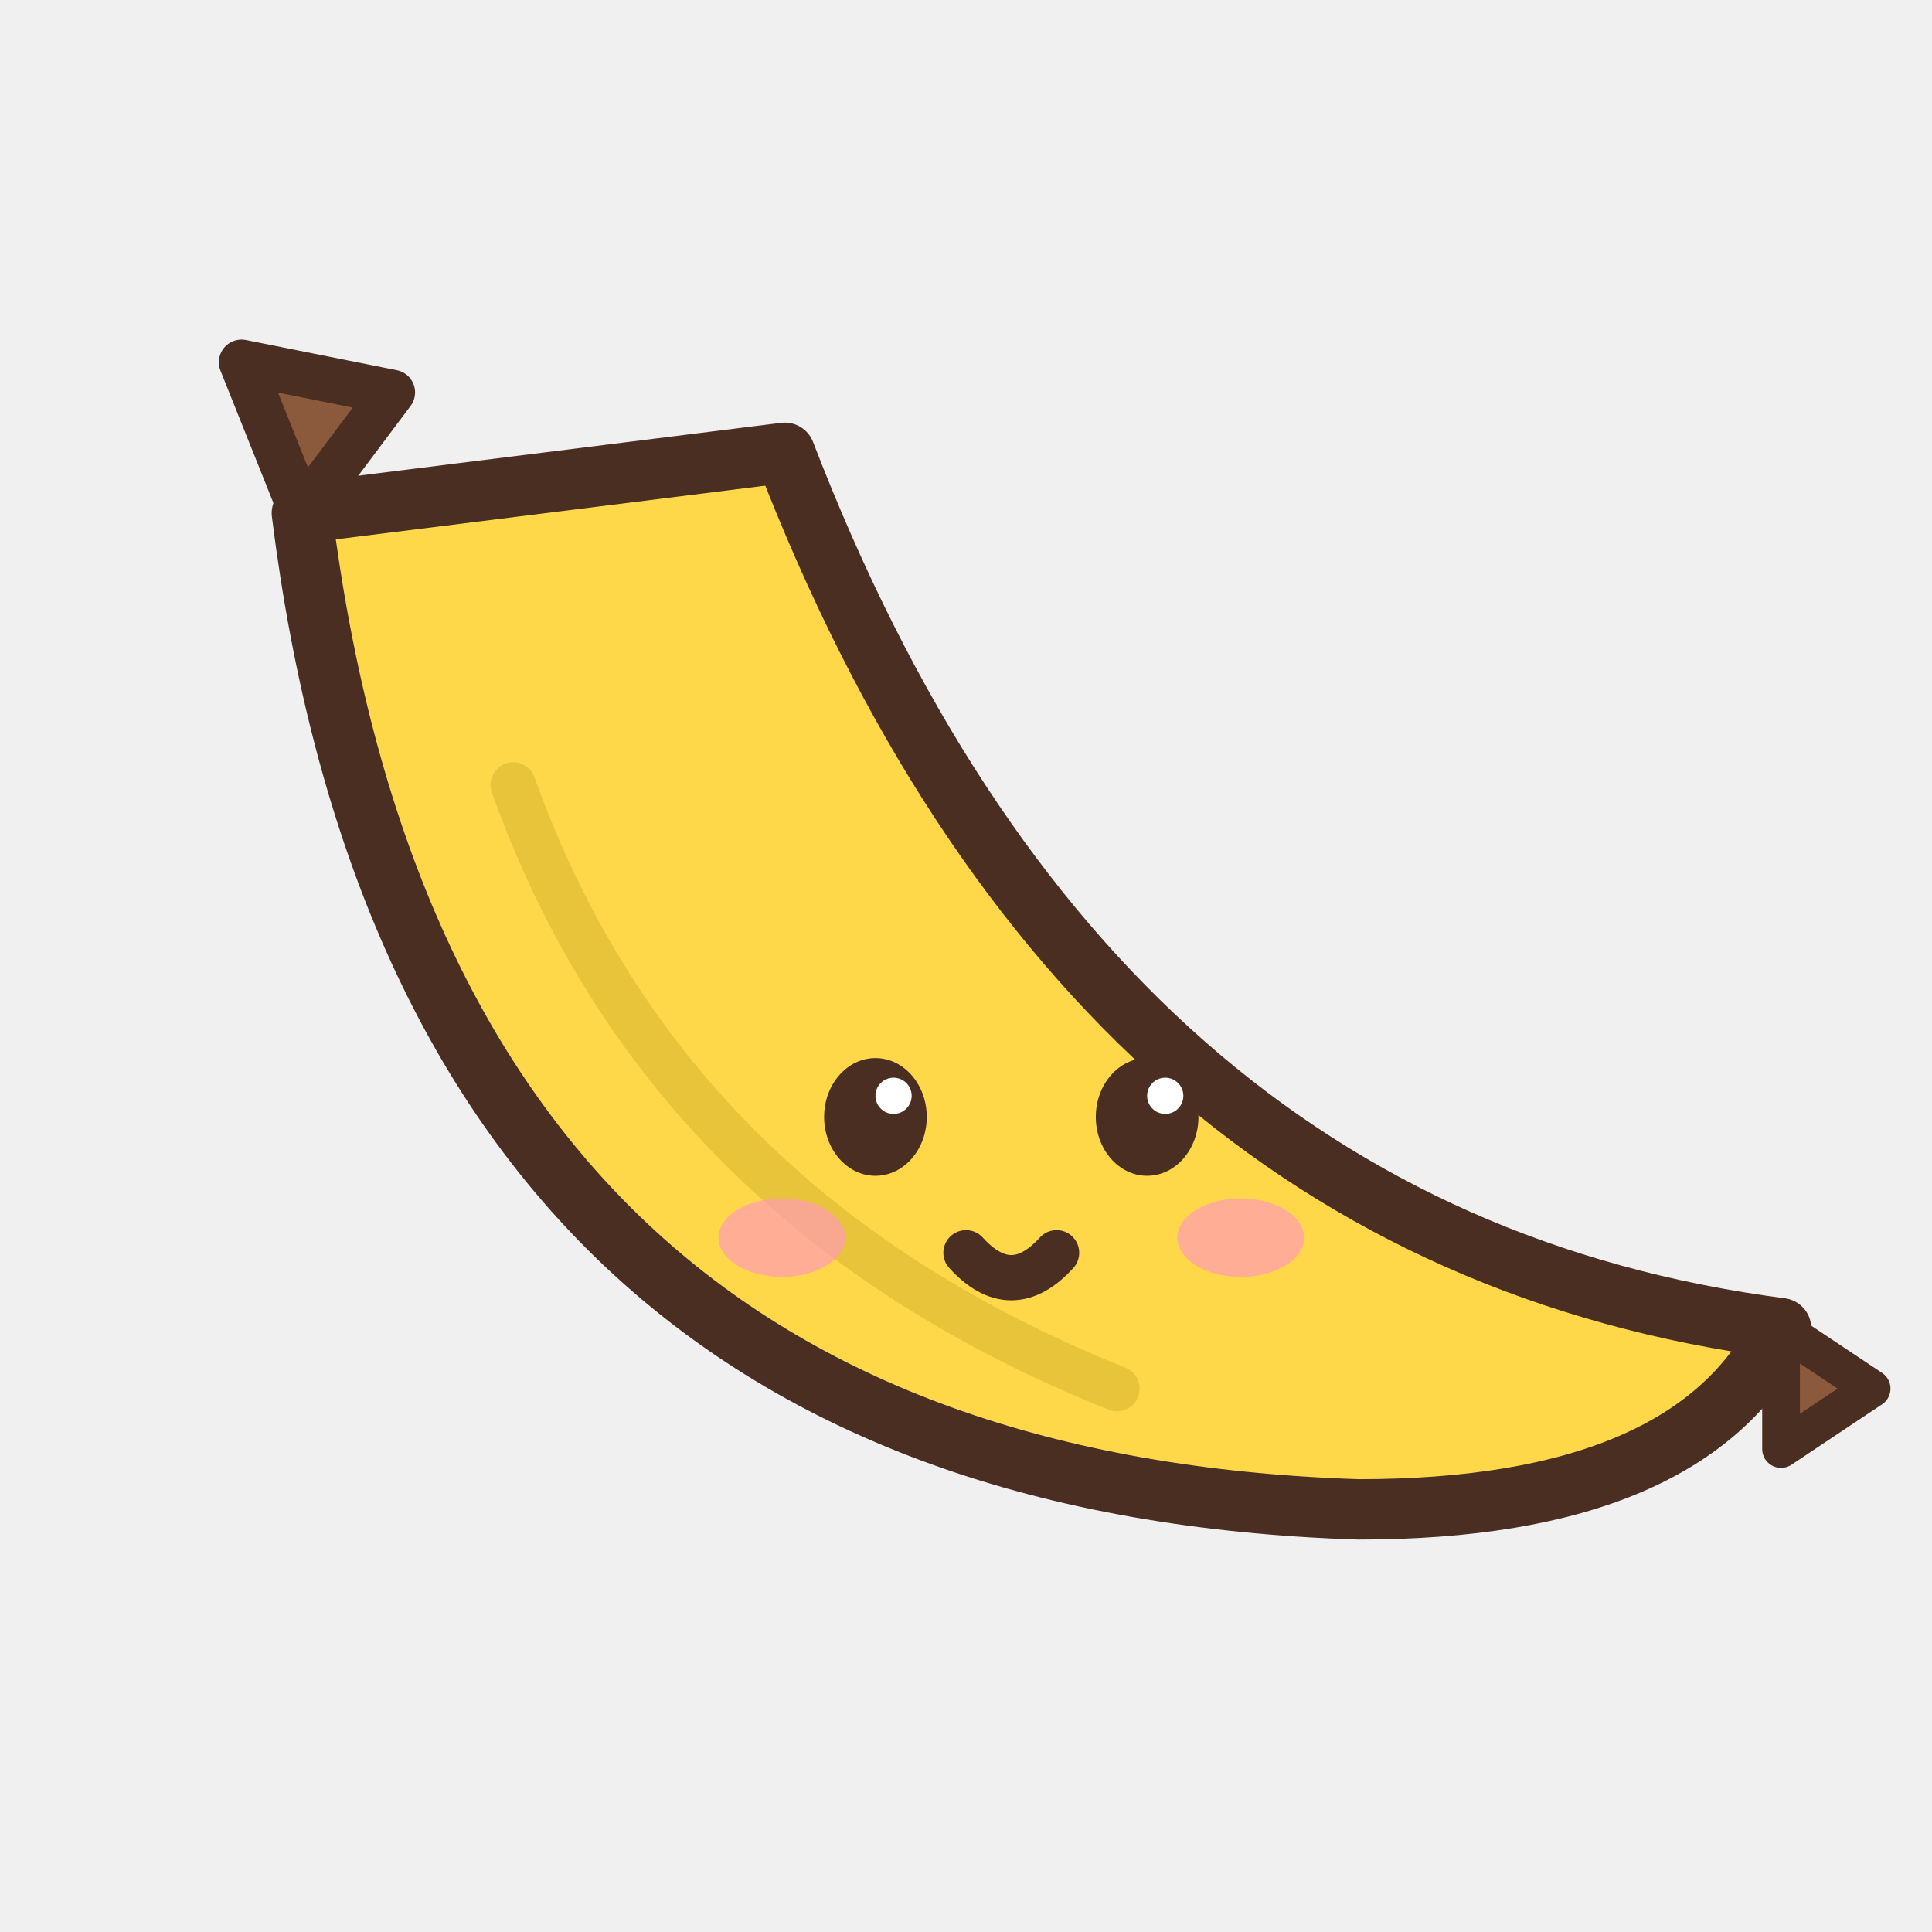
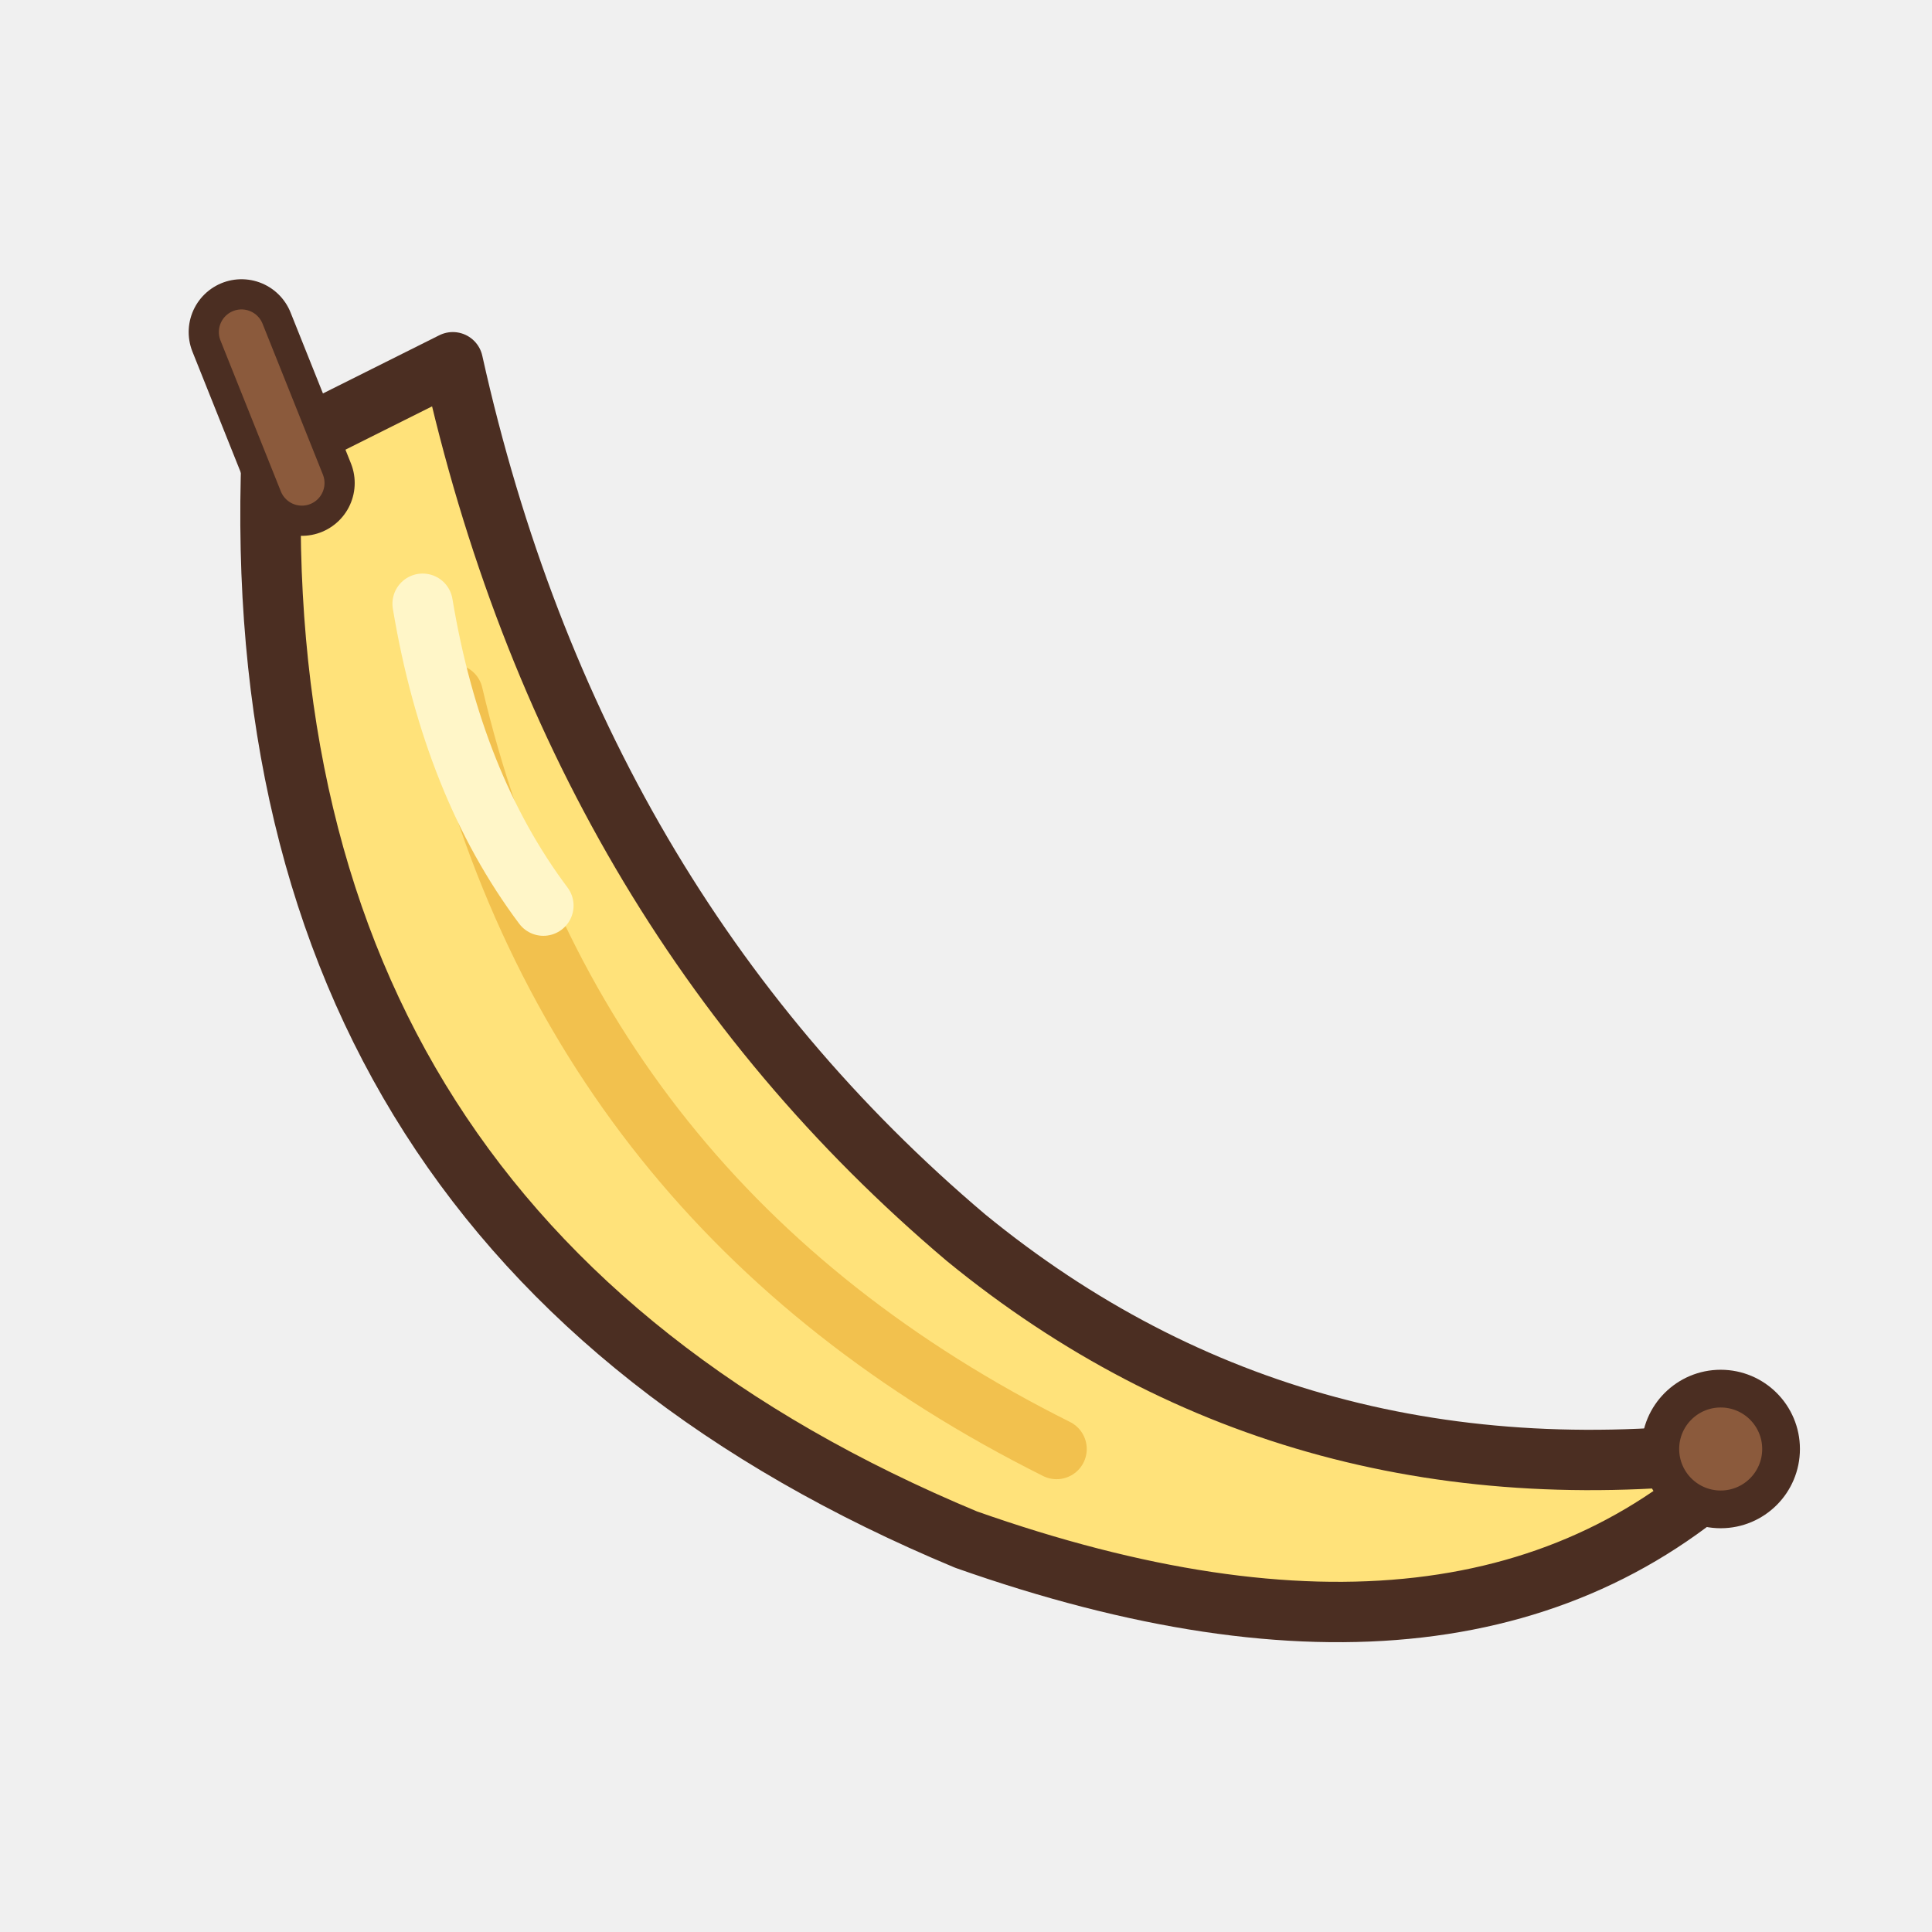
<svg xmlns="http://www.w3.org/2000/svg" viewBox="0 0 128 128">
  <g stroke="#4b2e22" stroke-width="4" stroke-linejoin="round" stroke-linecap="round">
-     <path d="M20 34q8 64 70 66 22 0 28-12-46-6-66-58Z" fill="#ffd84a" />
-     <path d="M20 34l-4-10 10 2Z" fill="#8b5a3c" stroke-width="3" />
-     <path d="M118 88l6 4-6 4Z" fill="#8b5a3c" stroke-width="2.5" />
-     <path d="M34 52q10 28 40 40" fill="none" stroke="#e8c43a" stroke-width="3" />
-     <g stroke="none">
-       <ellipse cx="58" cy="74" rx="3.4" ry="3.9" fill="#4b2e22" />
-       <ellipse cx="76" cy="74" rx="3.4" ry="3.9" fill="#4b2e22" />
-       <circle cx="59.2" cy="72.6" r="1.2" fill="#fff" />
-       <circle cx="77.2" cy="72.6" r="1.2" fill="#fff" />
-       <g fill="#ff9bb5" opacity=".7">
-         <ellipse cx="51.8" cy="82" rx="4.2" ry="2.6" />
-         <ellipse cx="82.2" cy="82" rx="4.2" ry="2.6" />
-       </g>
-     </g>
-     <path d="M64.0 83q3.0 3.3 6 0" fill="none" stroke-width="3" />
+     <path d="M18 30q-2 52 46 72 34 12 52-6-30 4-52-14-26-22-34-58Z" fill="#ffe27a" />
+     <path d="M30 46q8 34 40 50" fill="none" stroke="#f2c14e" stroke-width="4" />
+     <path d="M16 22l4 10" stroke-width="7" />
+     <path d="M16 22l4 10" stroke="#8b5a3c" stroke-width="3" />
+     <circle cx="114" cy="96" r="4" fill="#8b5a3c" stroke-width="2.5" />
+     <path d="M28 40q2 12 8 20" fill="none" stroke="#fff6c8" stroke-width="4" />
  </g>
</svg>
